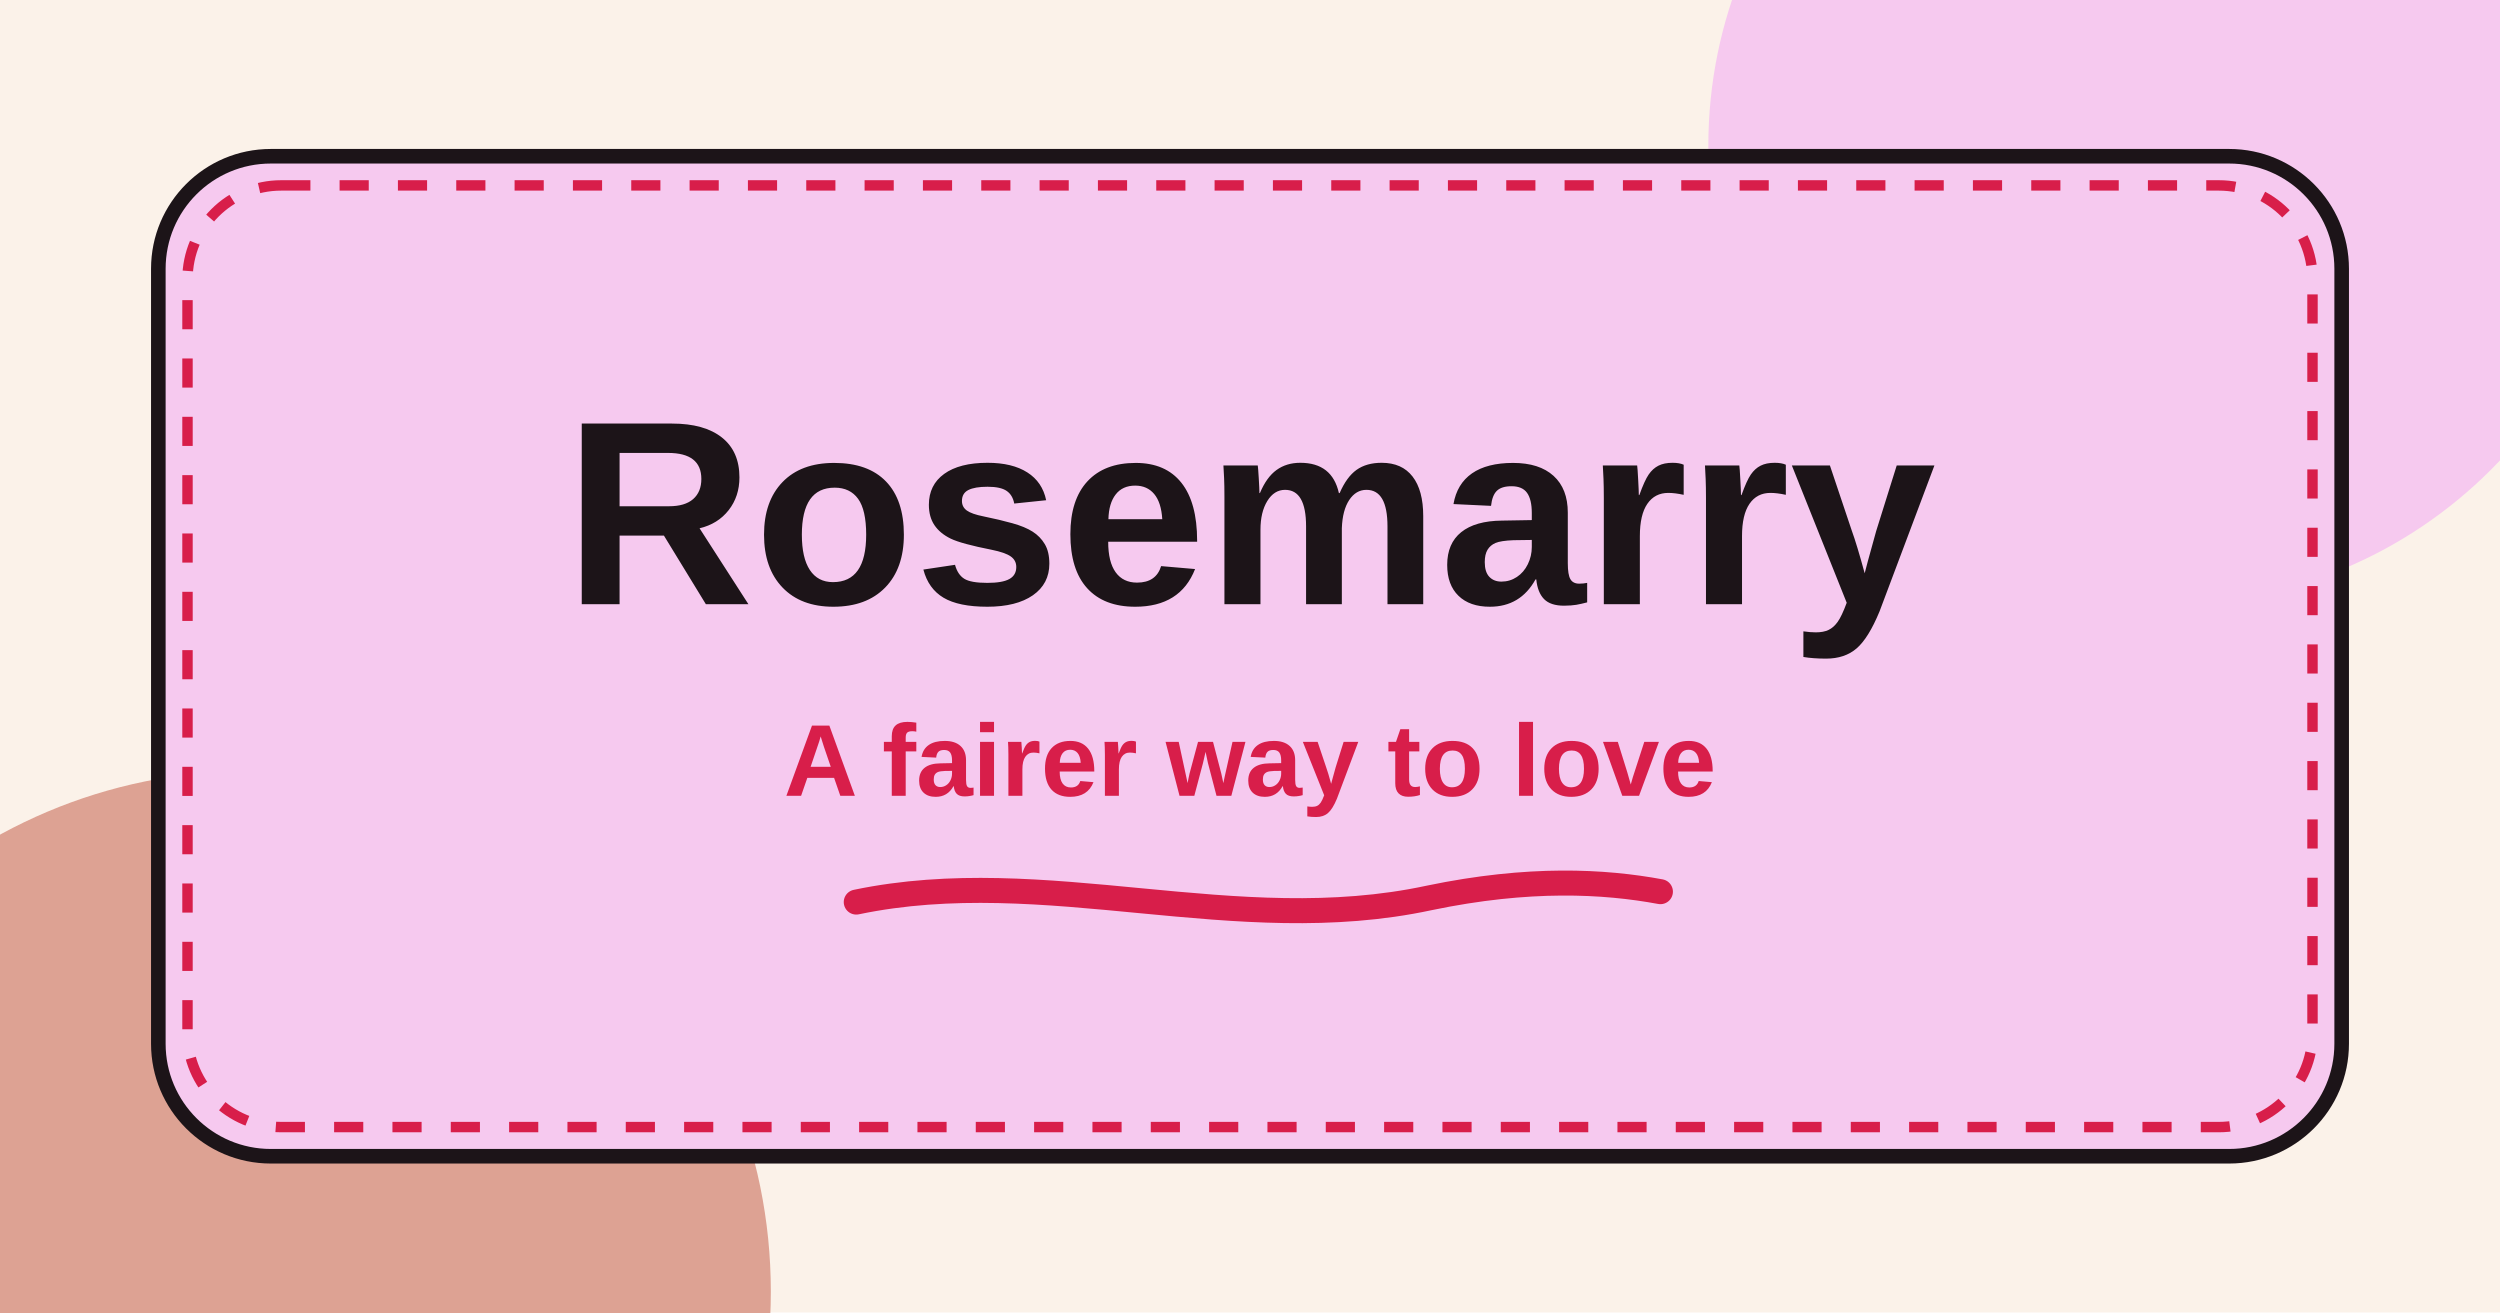
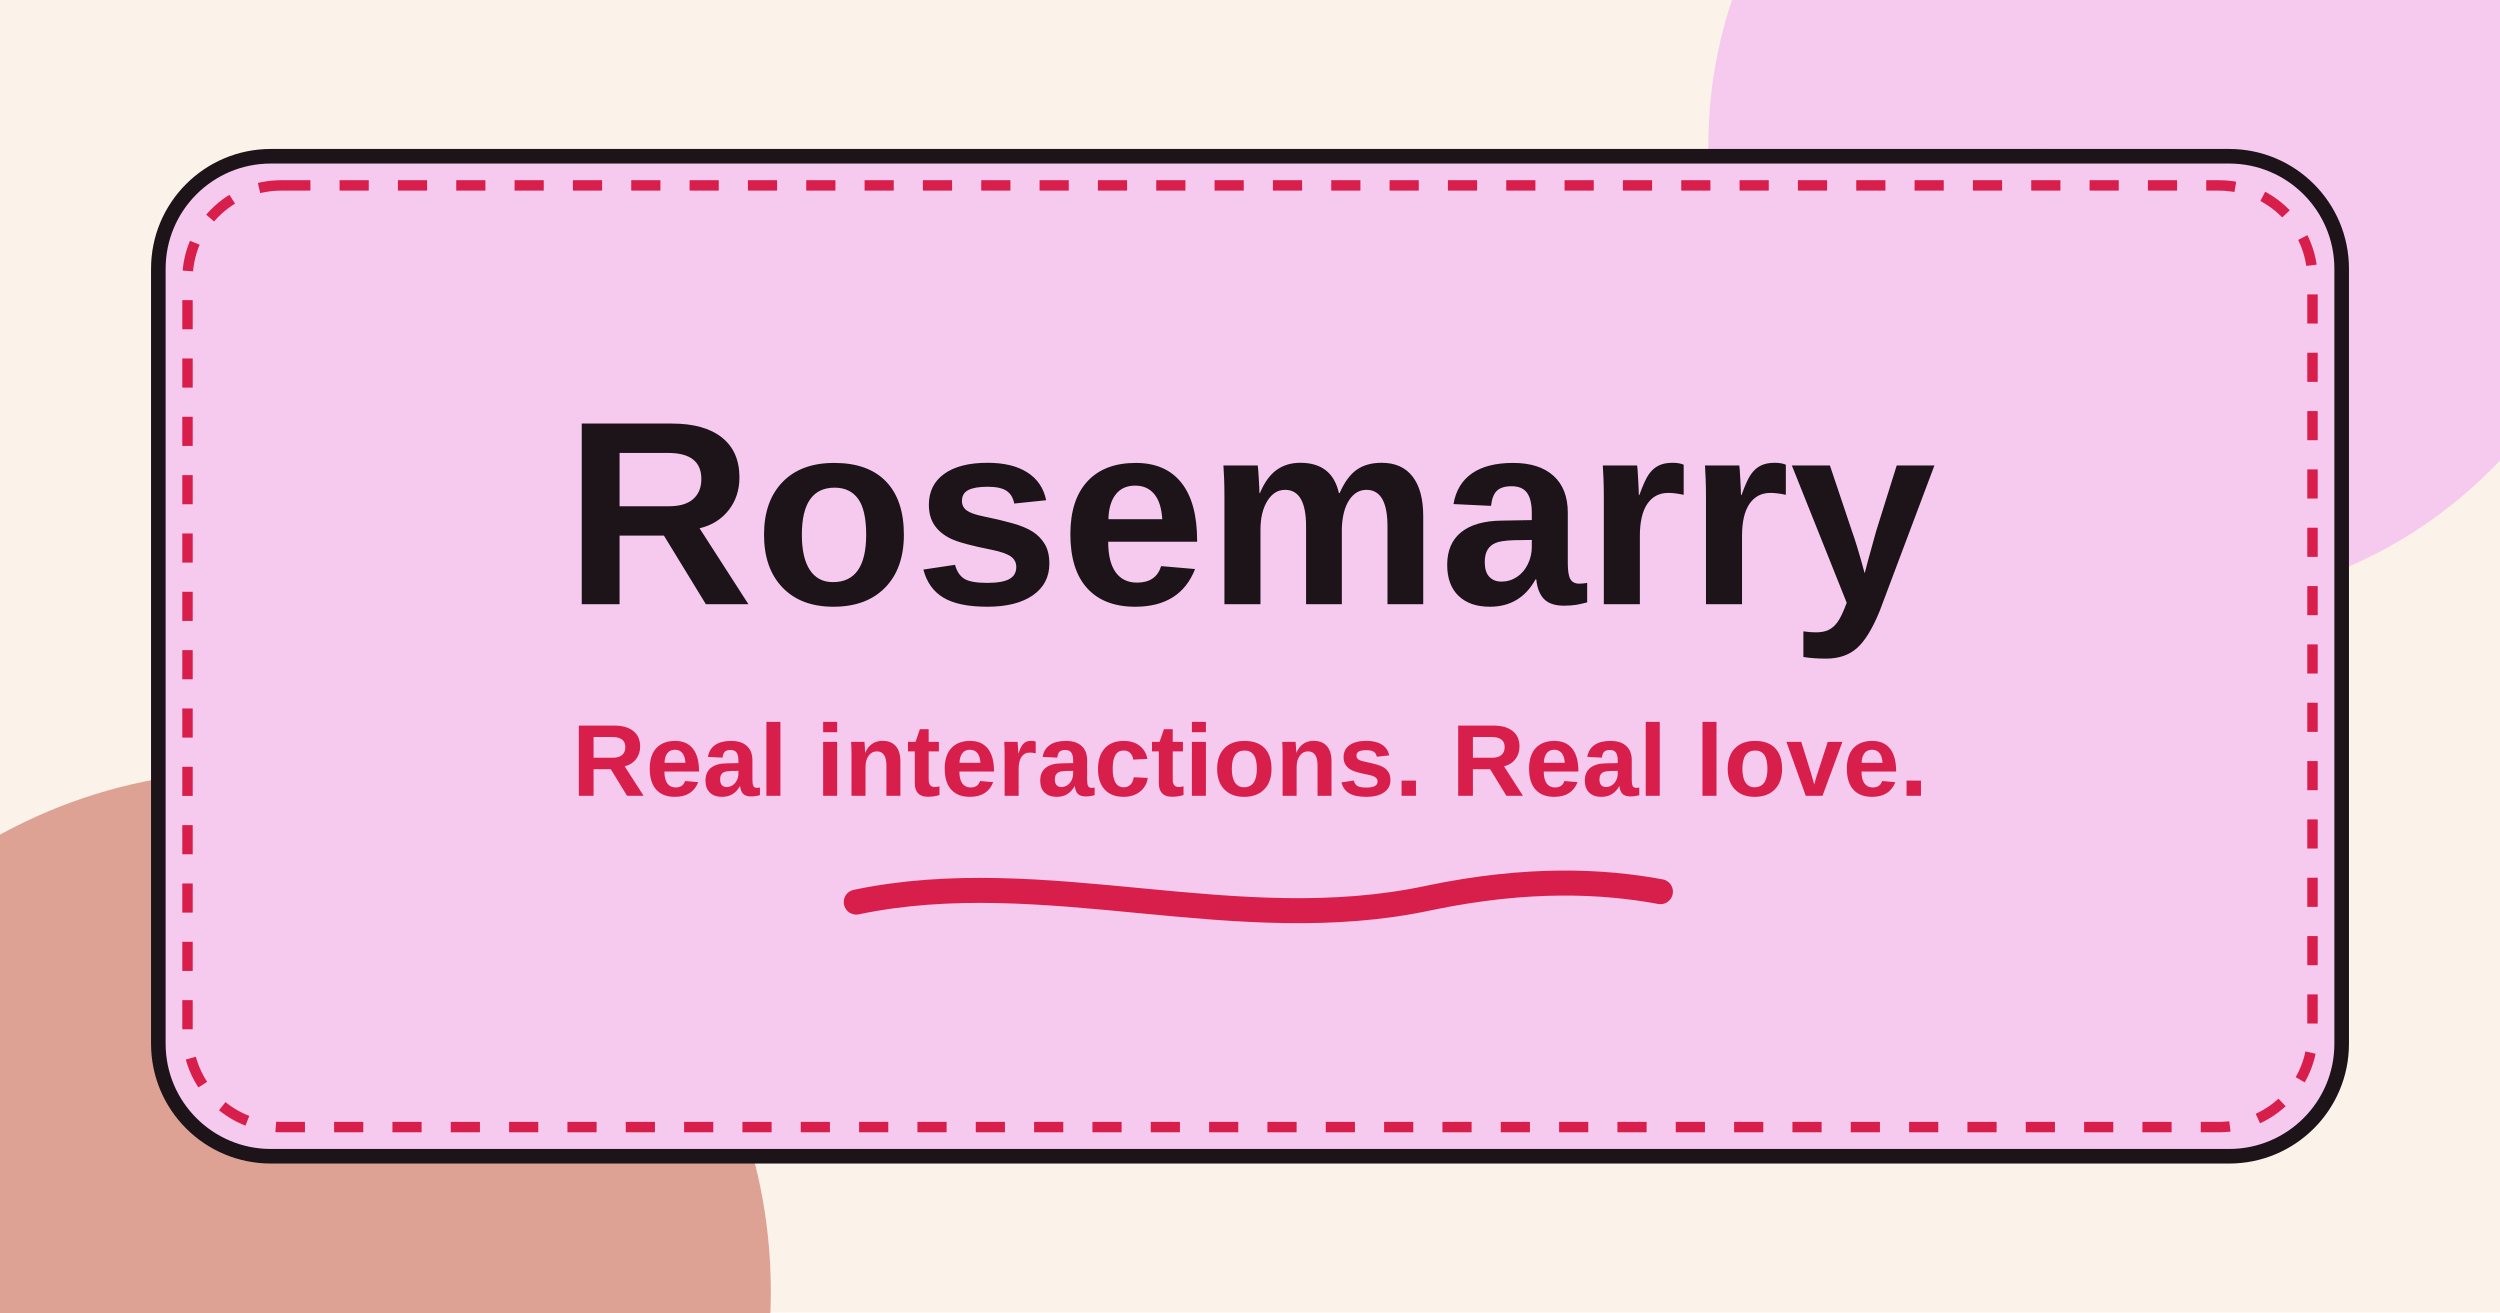
<svg xmlns="http://www.w3.org/2000/svg" width="1200" height="630" viewBox="0 0 1200 630">
  <rect width="1200" height="630" fill="#fbf2e9" />
  <circle cx="1040" cy="70" r="220" fill="#f6c9ef" />
  <circle cx="120" cy="620" r="250" fill="#dda293" />
  <path d="M910 102c53-57 150-30 157 46 7 84-128 155-128 155S811 216 831 137c17-67 92-77 79-35Z" fill="#d81e4a" opacity=".13" />
  <rect x="76" y="75" width="1048" height="480" rx="54" fill="#f6c9ef" stroke="#1c1418" stroke-width="7" />
  <rect x="90" y="89" width="1020" height="452" rx="45" fill="none" stroke="#d81e4a" stroke-width="5" stroke-dasharray="14 14" />
  <text x="600" y="290" fill="#1c1418" text-anchor="middle" font-family="Arial Rounded MT Bold, Arial, sans-serif" font-size="126" font-weight="800">Rosemarry</text>
-   <text x="600" y="382" fill="#d81e4a" text-anchor="middle" font-family="Arial, sans-serif" font-size="49" font-weight="700">A fairer way to love</text>
+   <text x="600" y="382" fill="#d81e4a" text-anchor="middle" font-family="Arial, sans-serif" font-size="49" font-weight="700">Real interactions. Real love.</text>
  <path d="M411 433c91-19 182 18 275-2 48-10 84-8 111-3" fill="none" stroke="#d81e4a" stroke-width="12" stroke-linecap="round" />
</svg>
